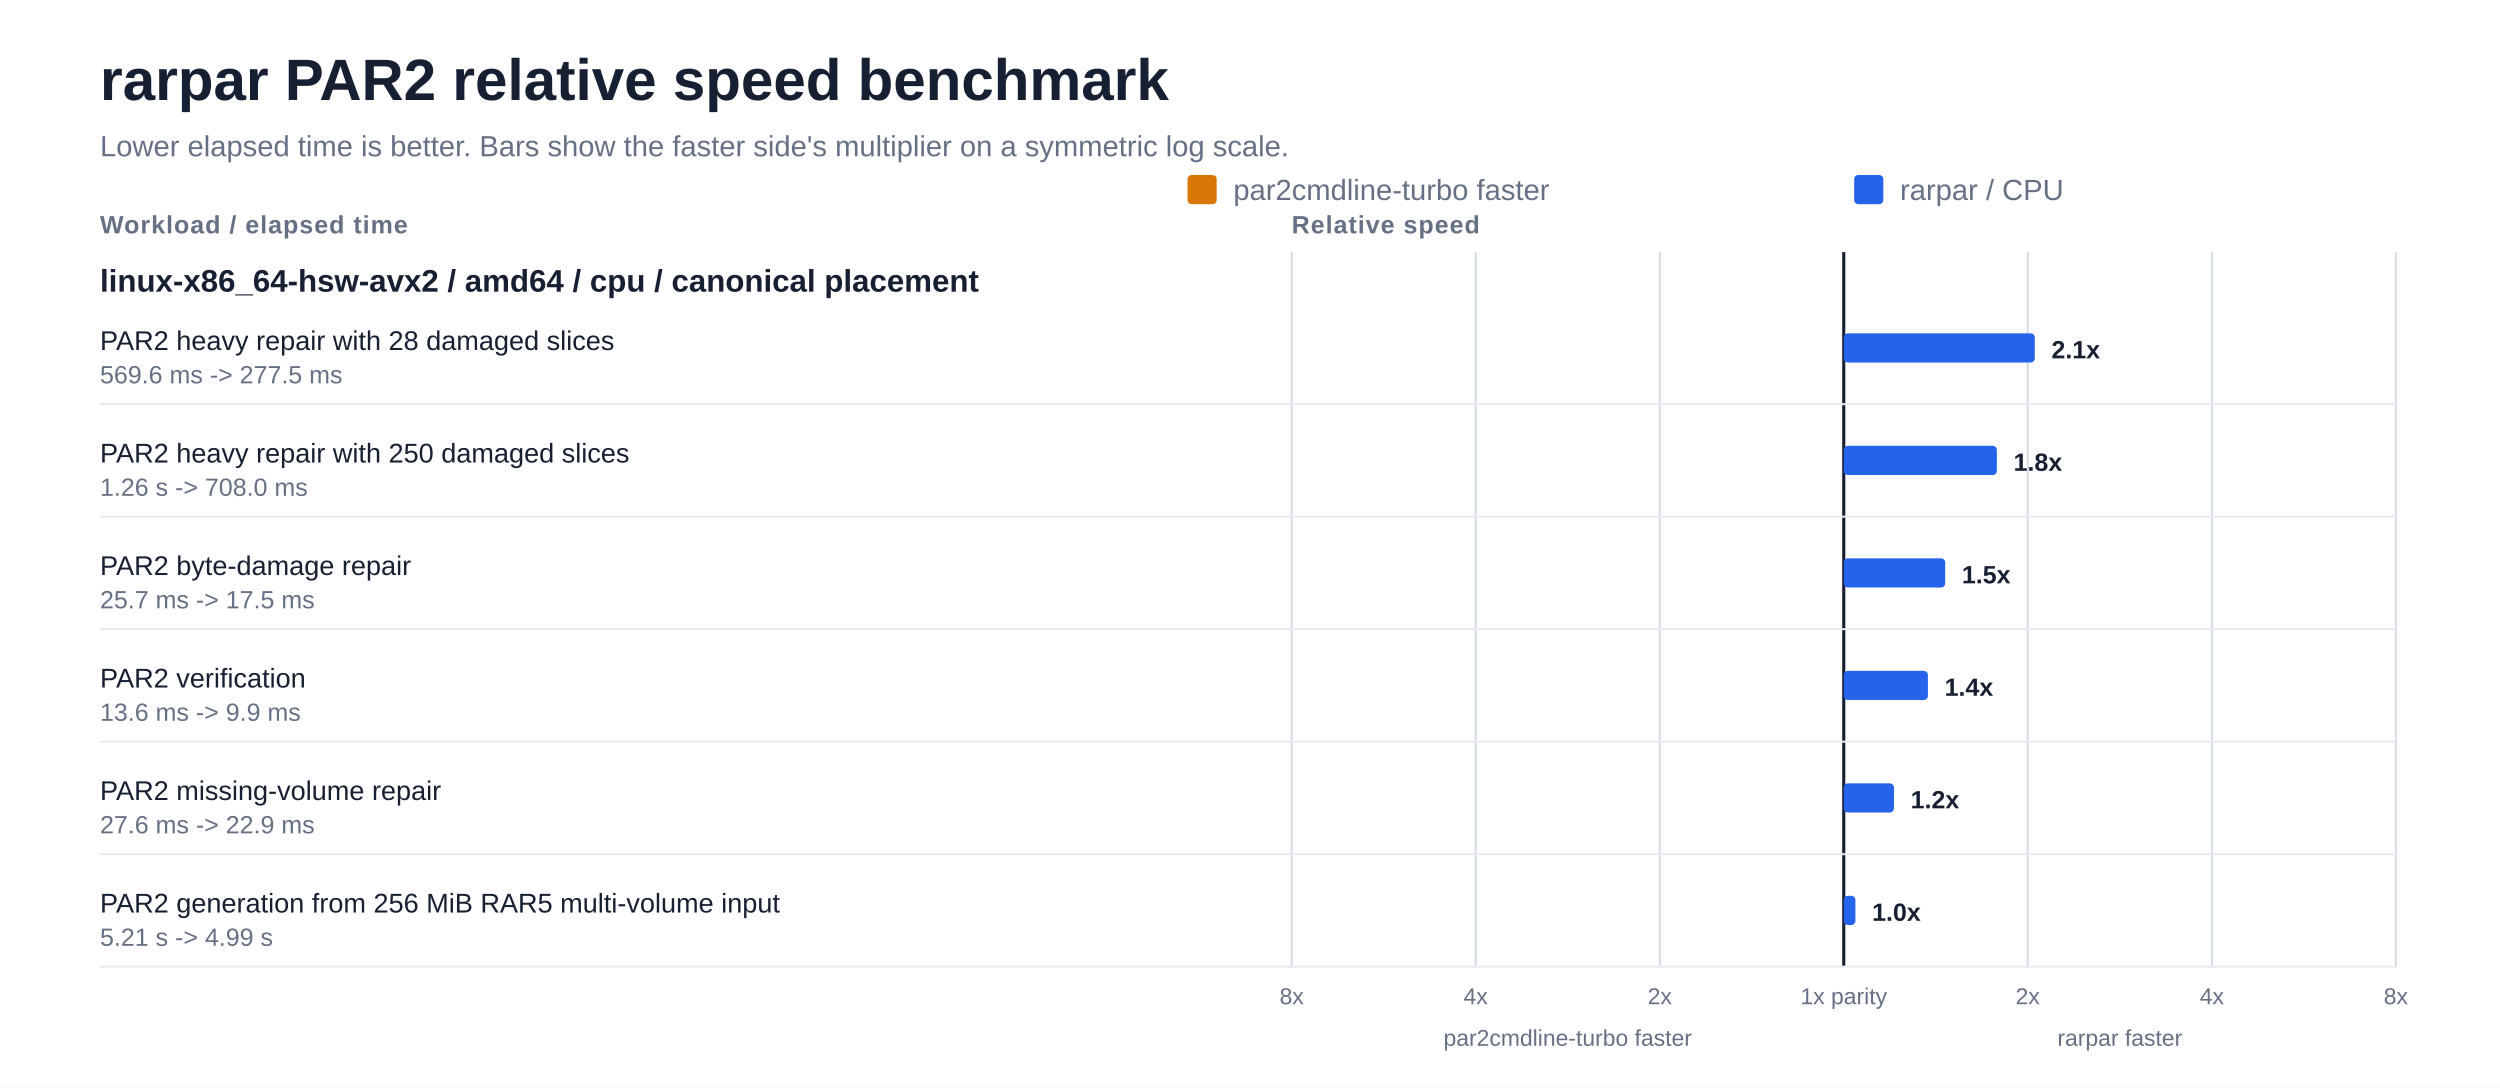
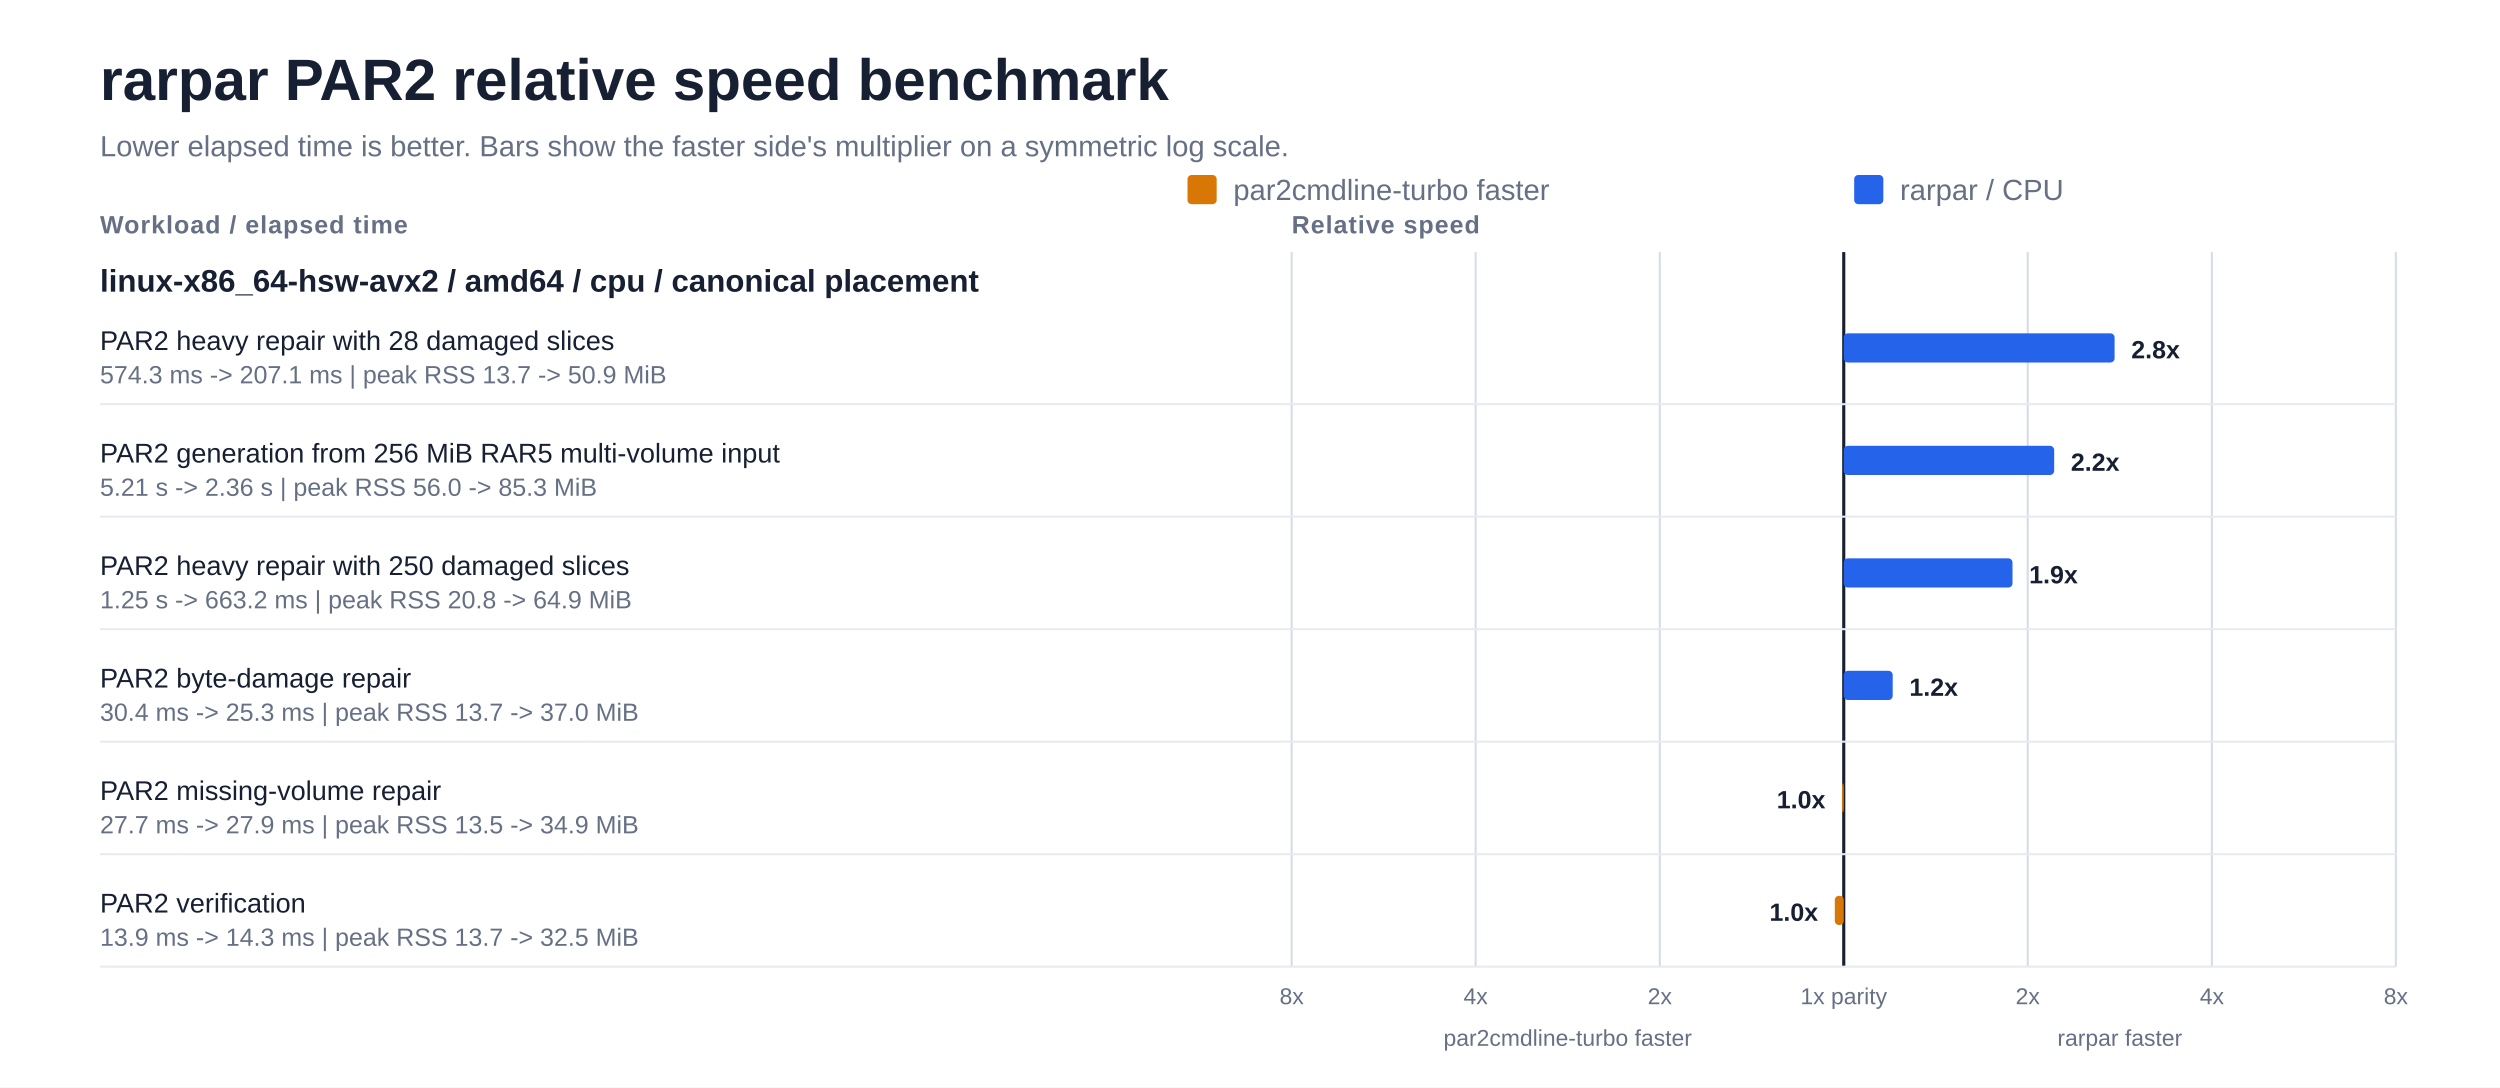
<svg xmlns="http://www.w3.org/2000/svg" width="1200" height="522" viewBox="0 0 1200 522" role="img" aria-labelledby="title desc">
  <style>
    .bg { fill: #ffffff; } text { font-family: Arial, sans-serif; fill: #172033; }
    .title { font-size: 28px; font-weight: 600; } .subtitle { font-size: 14px; fill: #667085; }
    .column { font-size: 12px; font-weight: 600; fill: #667085; letter-spacing: .04em; text-transform: uppercase; }
    .machine { font-size: 15px; font-weight: 600; } .workload { font-size: 13px; font-weight: 500; }
    .timing { font-size: 12px; fill: #667085; } .tick { font-size: 11px; fill: #667085; } .ratio { font-size: 12px; font-weight: 600; }
    .grid { stroke: #d7dce5; stroke-width: 1; } .parity { stroke: #172033; stroke-width: 1.5; } .rule { stroke: #e7eaf0; stroke-width: 1; }
    .cpu { fill: #2563eb; } .gpu { fill: #7c3aed; } .slower { fill: #d97706; }
    @media (prefers-color-scheme: dark) { .bg { fill: #0d1117; } text { fill: #e6edf3; } .subtitle, .column, .timing, .tick { fill: #9ca7b5; } .grid { stroke: #30363d; } .parity { stroke: #e6edf3; } .rule { stroke: #21262d; } .cpu { fill: #58a6ff; } .gpu { fill: #bc8cff; } .slower { fill: #f2a65a; } }
  </style>
  <rect class="bg" width="1200" height="522" />
  <text class="title" x="48" y="48">rarpar PAR2 relative speed benchmark</text>
  <text class="subtitle" x="48" y="75">Lower elapsed time is better. Bars show the faster side's multiplier on a symmetric log scale.</text>
  <g aria-label="Legend">
    <rect class="slower" x="570" y="84" width="14" height="14" rx="2" />
    <text class="subtitle" x="592" y="96">par2cmdline-turbo faster</text>
    <rect class="cpu" x="890" y="84" width="14" height="14" rx="2" />
    <text class="subtitle" x="912" y="96">rarpar / CPU</text>
  </g>
  <text class="column" x="48" y="112">Workload / elapsed time</text>
  <text class="column" x="620" y="112">Relative speed</text>
  <g aria-label="Relative speed axis">
    <line class="grid" x1="620.0" y1="121" x2="620.0" y2="464" />
    <text class="tick" x="620.0" y="482" text-anchor="middle">8x</text>
    <line class="grid" x1="708.3" y1="121" x2="708.3" y2="464" />
    <text class="tick" x="708.3" y="482" text-anchor="middle">4x</text>
    <line class="grid" x1="796.7" y1="121" x2="796.7" y2="464" />
    <text class="tick" x="796.7" y="482" text-anchor="middle">2x</text>
    <line class="parity" x1="885.0" y1="121" x2="885.0" y2="464" />
    <text class="tick" x="885.0" y="482" text-anchor="middle">1x parity</text>
    <line class="grid" x1="973.3" y1="121" x2="973.3" y2="464" />
    <text class="tick" x="973.3" y="482" text-anchor="middle">2x</text>
    <line class="grid" x1="1061.7" y1="121" x2="1061.7" y2="464" />
    <text class="tick" x="1061.7" y="482" text-anchor="middle">4x</text>
    <line class="grid" x1="1150.0" y1="121" x2="1150.0" y2="464" />
    <text class="tick" x="1150.0" y="482" text-anchor="middle">8x</text>
    <text class="tick" x="752.5" y="502" text-anchor="middle">par2cmdline-turbo faster</text>
    <text class="tick" x="1017.5" y="502" text-anchor="middle">rarpar faster</text>
  </g>
  <g aria-label="PAR2 benchmarks">
    <text class="machine" x="48" y="140">linux-x86_64-hsw-avx2 / amd64 / cpu / canonical placement</text>
    <text class="workload" x="48" y="168">PAR2 heavy repair with 28 damaged slices</text>
-     <text class="timing" x="48" y="184">569.6 ms -&gt; 277.5 ms</text>
-     <rect class="cpu" x="885.0" y="160" width="91.7" height="14" rx="2" />
-     <text class="ratio" x="984.7" y="172">2.1x</text>
+     <text class="timing" x="48" y="184">574.3 ms -&gt; 207.1 ms  |  peak RSS 13.7 -&gt; 50.9 MiB</text>
+     <rect class="cpu" x="885.0" y="160" width="130.0" height="14" rx="2" />
+     <text class="ratio" x="1023.0" y="172">2.8x</text>
    <line class="rule" x1="48" y1="194" x2="1150" y2="194" />
-     <text class="workload" x="48" y="222">PAR2 heavy repair with 250 damaged slices</text>
-     <text class="timing" x="48" y="238">1.26 s -&gt; 708.0 ms</text>
-     <rect class="cpu" x="885.0" y="214" width="73.5" height="14" rx="2" />
-     <text class="ratio" x="966.5" y="226">1.8x</text>
+     <text class="workload" x="48" y="222">PAR2 generation from 256 MiB RAR5 multi-volume input</text>
+     <text class="timing" x="48" y="238">5.21 s -&gt; 2.36 s  |  peak RSS 56.0 -&gt; 85.3 MiB</text>
+     <rect class="cpu" x="885.0" y="214" width="101.0" height="14" rx="2" />
+     <text class="ratio" x="994.0" y="226">2.2x</text>
    <line class="rule" x1="48" y1="248" x2="1150" y2="248" />
-     <text class="workload" x="48" y="276">PAR2 byte-damage repair</text>
-     <text class="timing" x="48" y="292">25.7 ms -&gt; 17.5 ms</text>
-     <rect class="cpu" x="885.0" y="268" width="48.7" height="14" rx="2" />
-     <text class="ratio" x="941.7" y="280">1.5x</text>
+     <text class="workload" x="48" y="276">PAR2 heavy repair with 250 damaged slices</text>
+     <text class="timing" x="48" y="292">1.25 s -&gt; 663.2 ms  |  peak RSS 20.8 -&gt; 64.9 MiB</text>
+     <rect class="cpu" x="885.0" y="268" width="81.0" height="14" rx="2" />
+     <text class="ratio" x="974.0" y="280">1.9x</text>
    <line class="rule" x1="48" y1="302" x2="1150" y2="302" />
-     <text class="workload" x="48" y="330">PAR2 verification</text>
-     <text class="timing" x="48" y="346">13.6 ms -&gt; 9.9 ms</text>
-     <rect class="cpu" x="885.0" y="322" width="40.4" height="14" rx="2" />
-     <text class="ratio" x="933.4" y="334">1.4x</text>
+     <text class="workload" x="48" y="330">PAR2 byte-damage repair</text>
+     <text class="timing" x="48" y="346">30.4 ms -&gt; 25.3 ms  |  peak RSS 13.7 -&gt; 37.0 MiB</text>
+     <rect class="cpu" x="885.0" y="322" width="23.5" height="14" rx="2" />
+     <text class="ratio" x="916.5" y="334">1.2x</text>
    <line class="rule" x1="48" y1="356" x2="1150" y2="356" />
    <text class="workload" x="48" y="384">PAR2 missing-volume repair</text>
-     <text class="timing" x="48" y="400">27.6 ms -&gt; 22.9 ms</text>
-     <rect class="cpu" x="885.0" y="376" width="24.1" height="14" rx="2" />
-     <text class="ratio" x="917.1" y="388">1.2x</text>
+     <text class="timing" x="48" y="400">27.7 ms -&gt; 27.9 ms  |  peak RSS 13.5 -&gt; 34.9 MiB</text>
+     <rect class="slower" x="884.2" y="376" width="0.8" height="14" rx="2" />
+     <text class="ratio" x="876.2" y="388" text-anchor="end">1.0x</text>
    <line class="rule" x1="48" y1="410" x2="1150" y2="410" />
-     <text class="workload" x="48" y="438">PAR2 generation from 256 MiB RAR5 multi-volume input</text>
-     <text class="timing" x="48" y="454">5.21 s -&gt; 4.99 s</text>
-     <rect class="cpu" x="885.0" y="430" width="5.6" height="14" rx="2" />
-     <text class="ratio" x="898.6" y="442">1.0x</text>
+     <text class="workload" x="48" y="438">PAR2 verification</text>
+     <text class="timing" x="48" y="454">13.9 ms -&gt; 14.3 ms  |  peak RSS 13.7 -&gt; 32.5 MiB</text>
+     <rect class="slower" x="880.7" y="430" width="4.3" height="14" rx="2" />
+     <text class="ratio" x="872.7" y="442" text-anchor="end">1.0x</text>
    <line class="rule" x1="48" y1="464" x2="1150" y2="464" />
  </g>
</svg>
